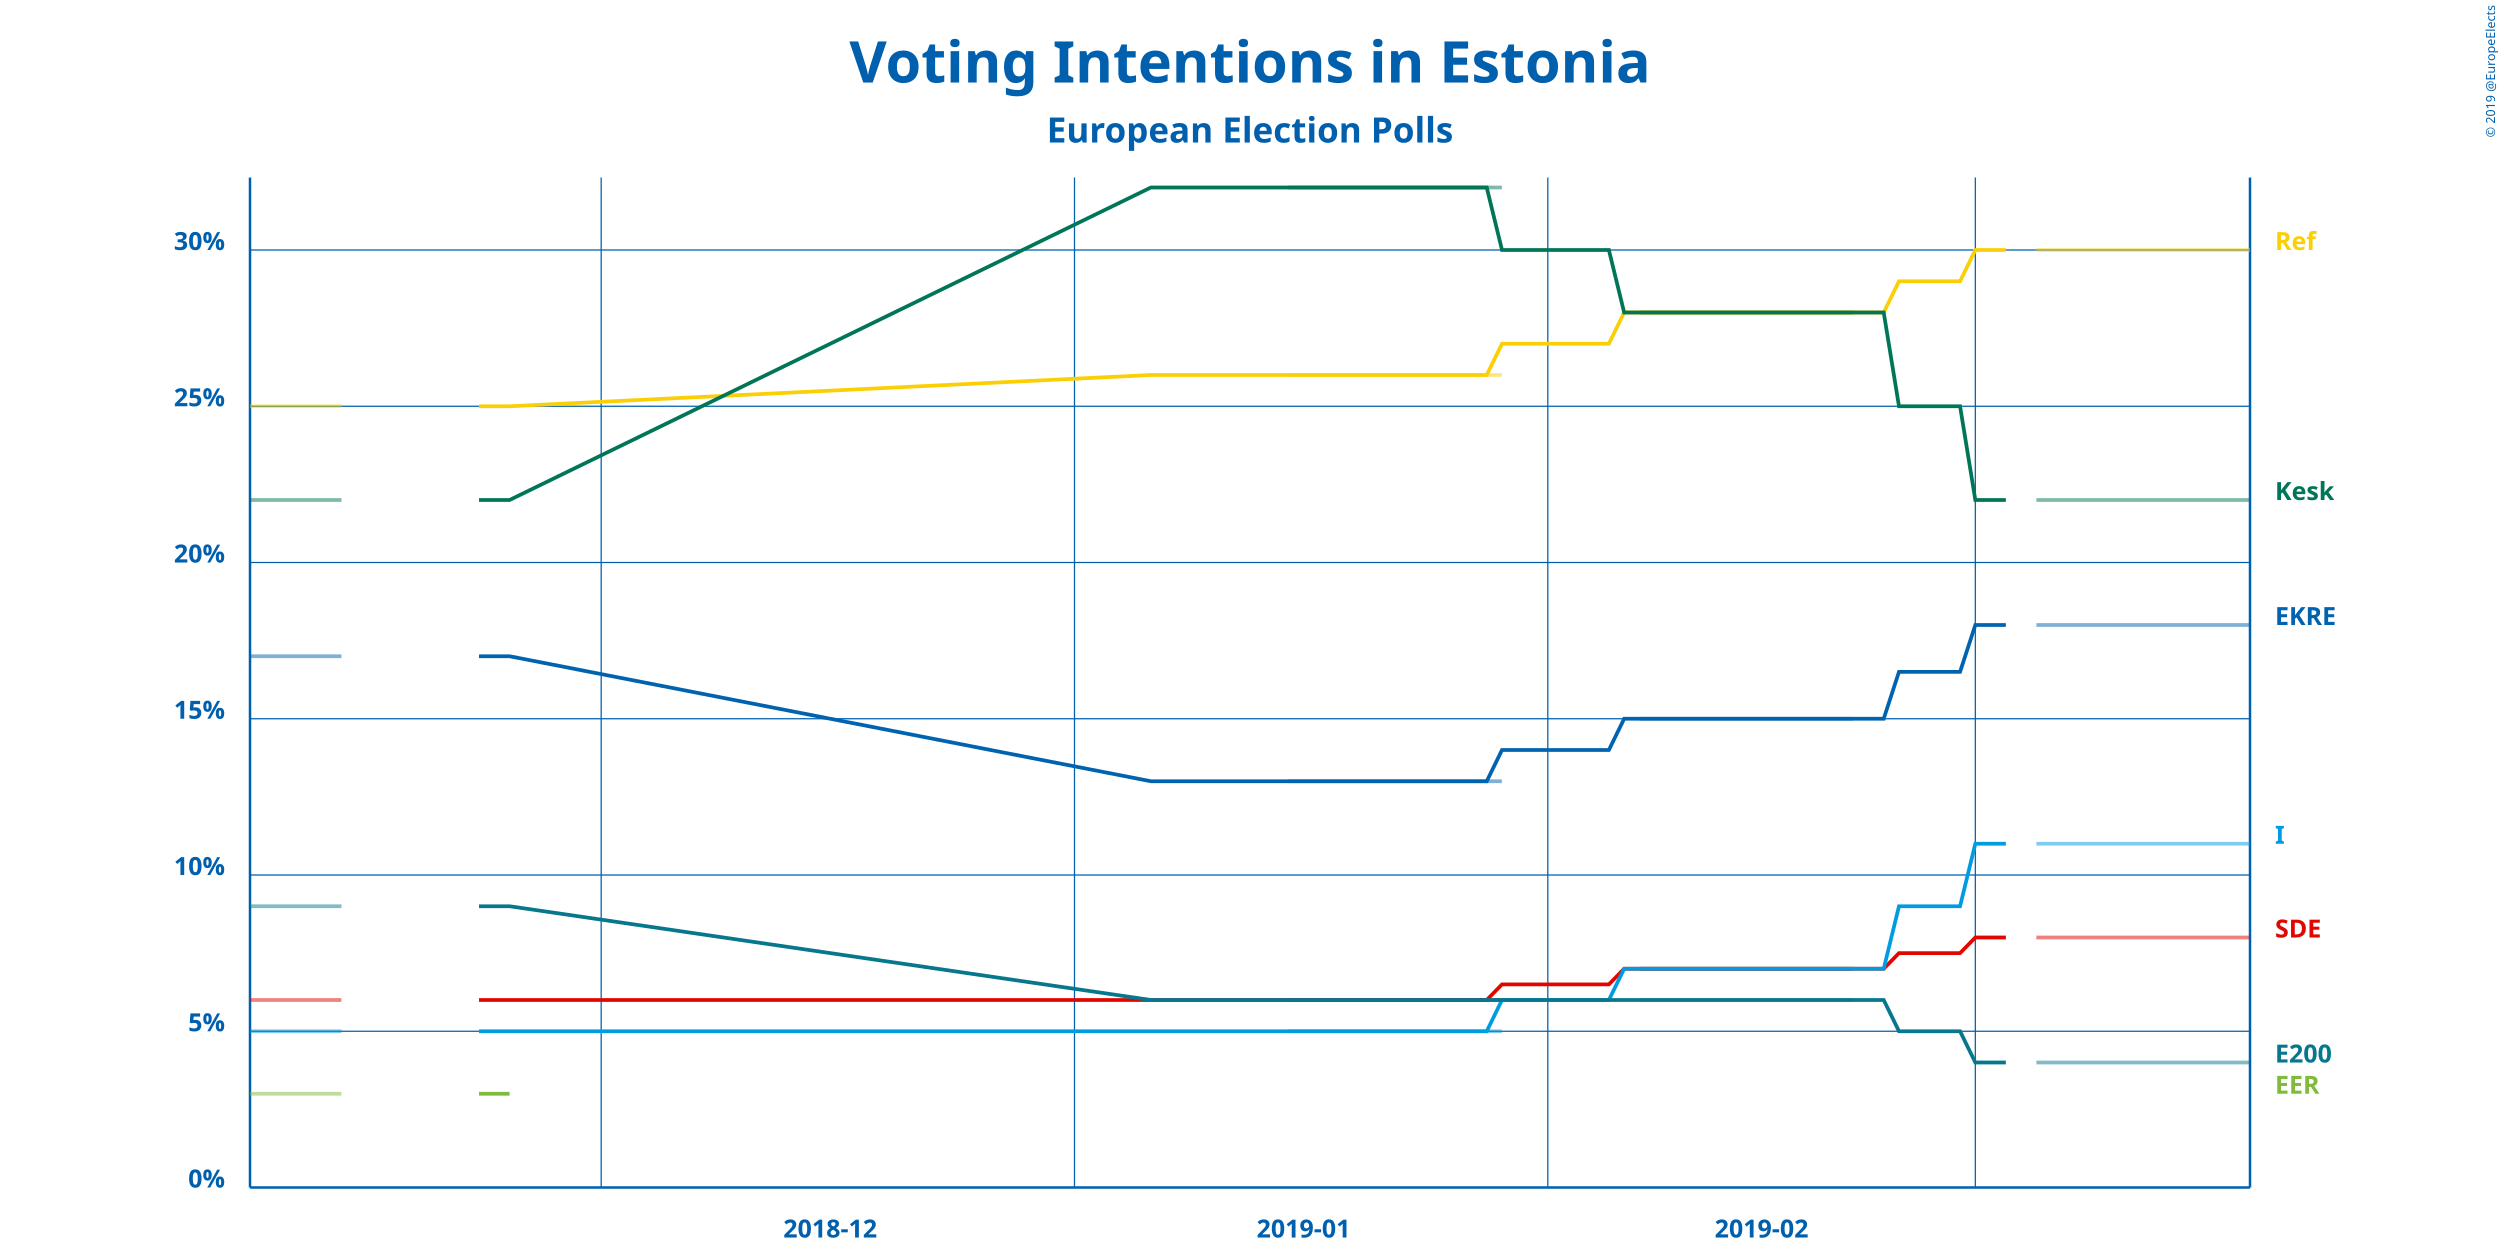
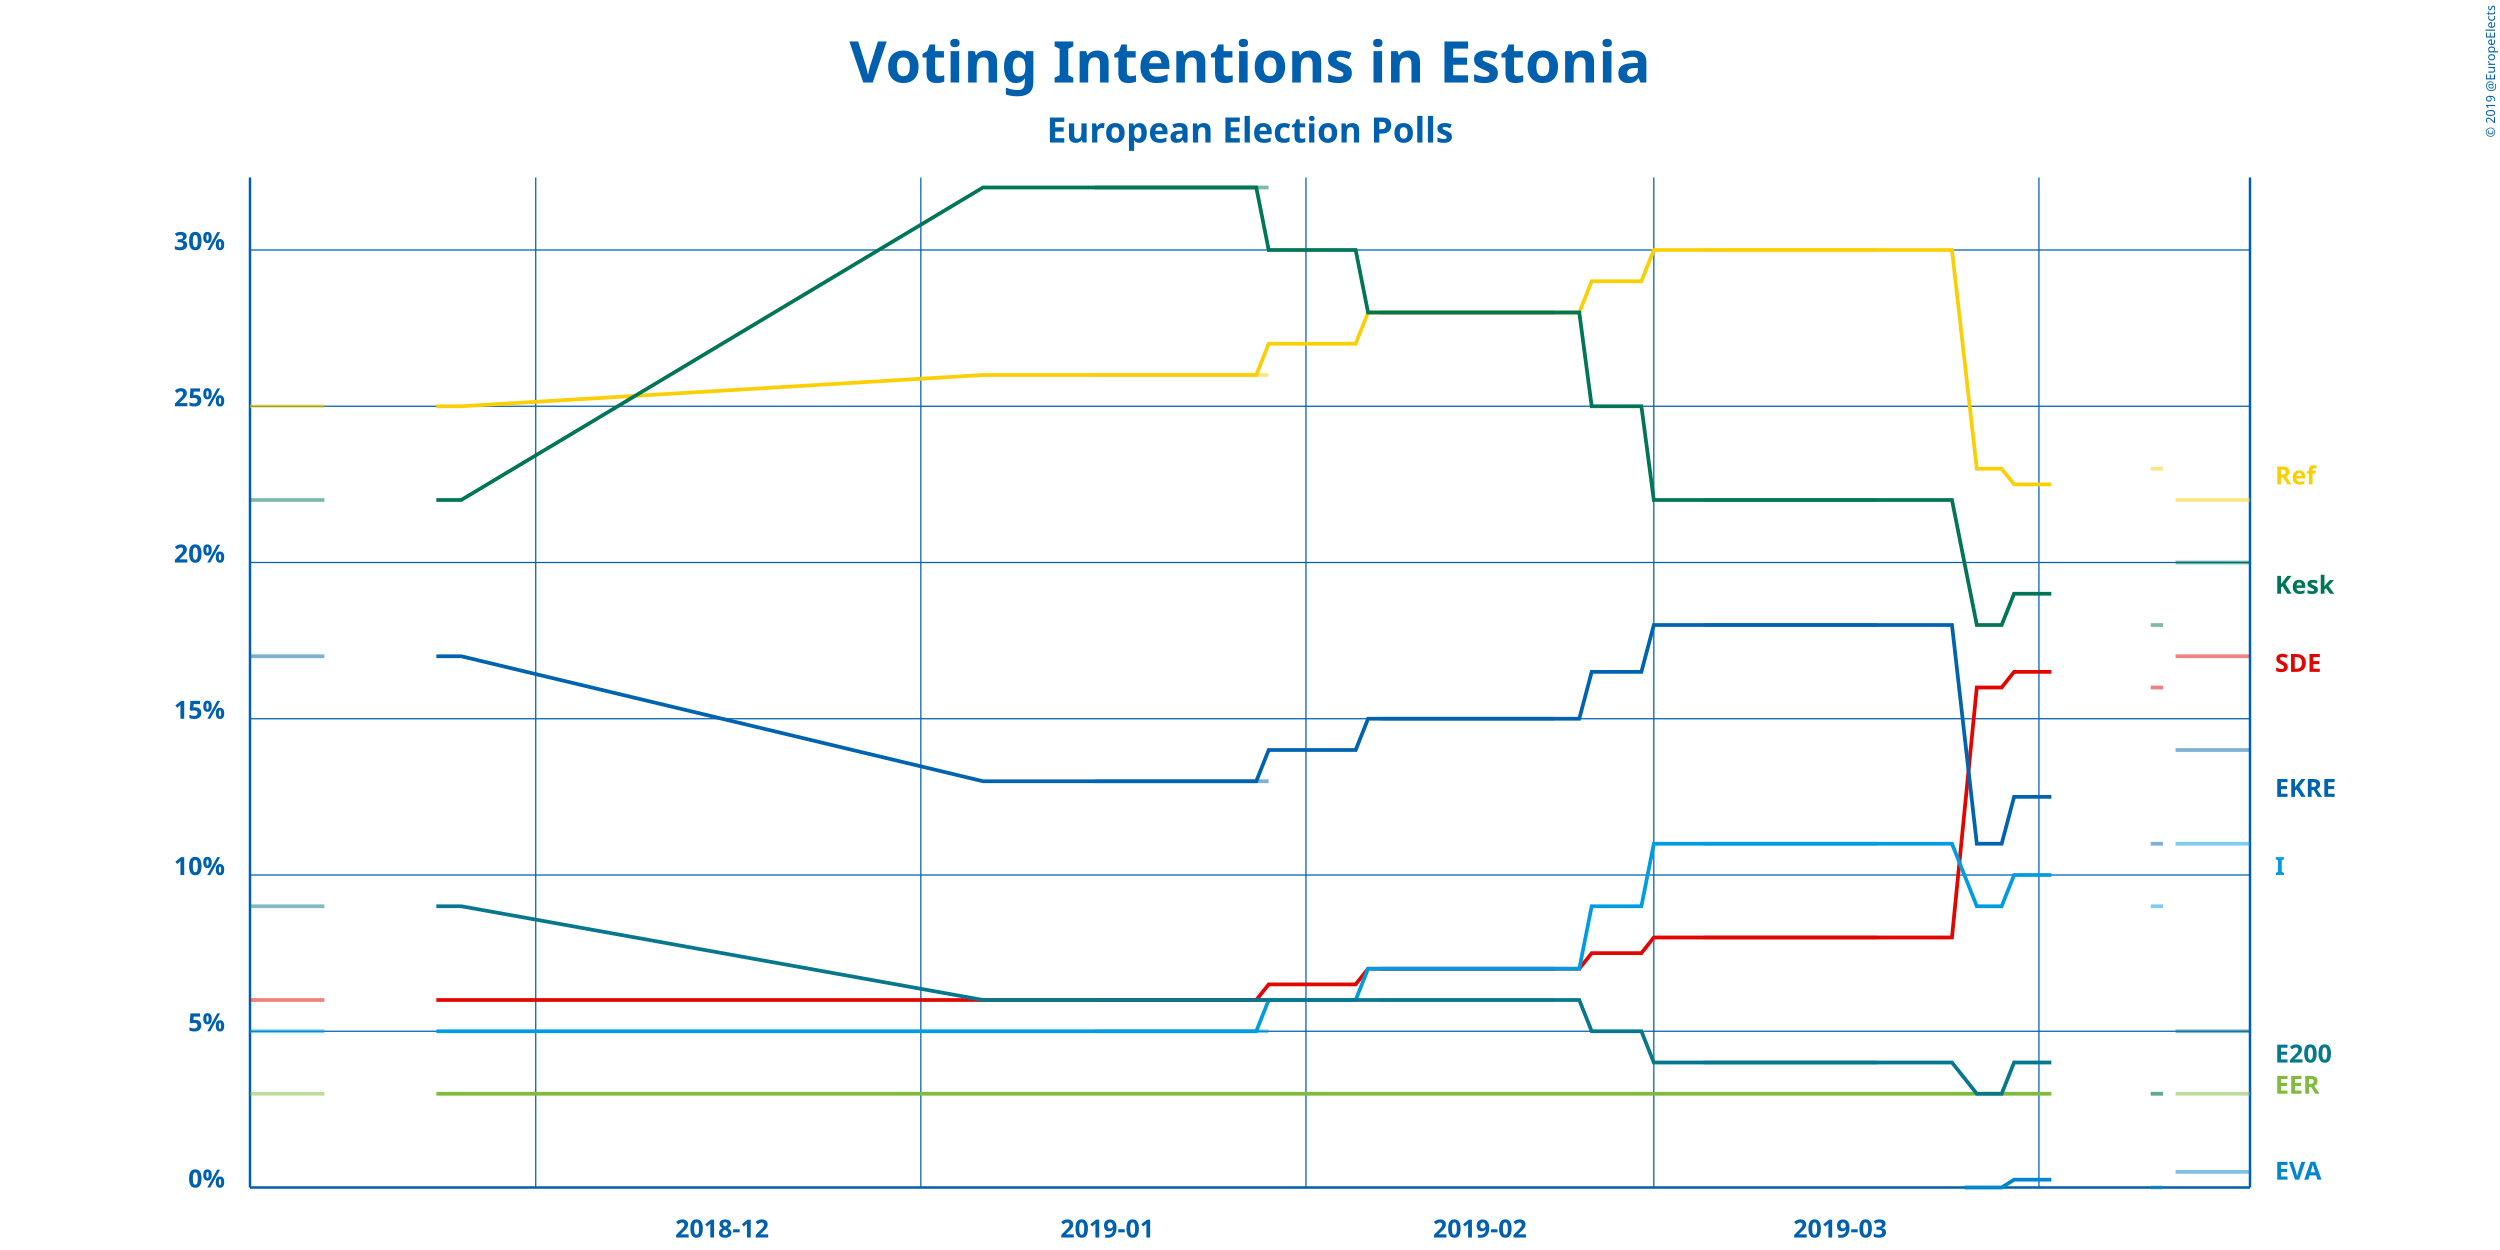
<svg HEIGHT="1000" WIDTH="2000">
  <rect fill="#FFFFFF" height="1000" stroke="none" width="2000" x="0" y="0" />
  <text fill="#0060AE" font-family="'Advent Pro'" font-size="46px" font-style="normal" font-weight="bold" text-align="center" text-anchor="middle" x="1000" y="66">Voting Intentions in Estonia</text>
  <text fill="#0060AE" font-family="'Advent Pro'" font-size="28px" font-style="normal" font-weight="bold" text-align="center" text-anchor="middle" x="1000" y="114">European Election Polls</text>
  <text fill="#0060AE" font-family="'Advent Pro'" font-size="10px" font-style="normal" font-weight="normal" text-align="center" text-anchor="end" transform="rotate(270)" x="-4" y="1996">© 2019 @EuropeElects</text>
  <g>
    <g>
      <line stroke="#0060AE" stroke-width="2" x1="200.0" x2="1800.0" y1="950.0" y2="950.0" />
      <text fill="#0060AE" font-family="'Advent Pro'" font-size="20px" font-style="normal" font-weight="bold" text-align="center" text-anchor="end" x="180.0" y="950.0">0%</text>
      <line stroke="#0060AE" stroke-width="2" x1="200.0" x2="200.0" y1="950.0" y2="142.0" />
      <line stroke="#0060AE" stroke-width="2" x1="1800.0" x2="1800.0" y1="950.0" y2="142.0" />
-       <line stroke="#0060AE" stroke-width="1" x1="480.937" x2="480.937" y1="950.0" y2="142.0" />
-       <text fill="#0060AE" font-family="'Advent Pro'" font-size="20px" font-style="normal" font-weight="bold" text-align="center" text-anchor="middle" x="664.158" y="990.0">2018-12</text>
-       <line stroke="#0060AE" stroke-width="1" x1="859.592" x2="859.592" y1="950.0" y2="142.0" />
-       <text fill="#0060AE" font-family="'Advent Pro'" font-size="20px" font-style="normal" font-weight="bold" text-align="center" text-anchor="middle" x="1042.812" y="990.0">2019-01</text>
-       <line stroke="#0060AE" stroke-width="1" x1="1238.247" x2="1238.247" y1="950.0" y2="142.0" />
-       <text fill="#0060AE" font-family="'Advent Pro'" font-size="20px" font-style="normal" font-weight="bold" text-align="center" text-anchor="middle" x="1409.253" y="990.0">2019-02</text>
-       <line stroke="#0060AE" stroke-width="1" x1="1580.258" x2="1580.258" y1="950.0" y2="142.0" />
+       <line stroke="#0060AE" stroke-width="1" x1="428.586" x2="428.586" y1="950.0" y2="142.0" />
+       <text fill="#0060AE" font-family="'Advent Pro'" font-size="20px" font-style="normal" font-weight="bold" text-align="center" text-anchor="middle" x="577.663" y="990.0">2018-12</text>
+       <line stroke="#0060AE" stroke-width="1" x1="736.679" x2="736.679" y1="950.0" y2="142.0" />
+       <text fill="#0060AE" font-family="'Advent Pro'" font-size="20px" font-style="normal" font-weight="bold" text-align="center" text-anchor="middle" x="885.757" y="990.0">2019-01</text>
+       <line stroke="#0060AE" stroke-width="1" x1="1044.773" x2="1044.773" y1="950.0" y2="142.0" />
+       <text fill="#0060AE" font-family="'Advent Pro'" font-size="20px" font-style="normal" font-weight="bold" text-align="center" text-anchor="middle" x="1183.912" y="990.0">2019-02</text>
+       <line stroke="#0060AE" stroke-width="1" x1="1323.051" x2="1323.051" y1="950.0" y2="142.0" />
+       <text fill="#0060AE" font-family="'Advent Pro'" font-size="20px" font-style="normal" font-weight="bold" text-align="center" text-anchor="middle" x="1472.129" y="990.0">2019-03</text>
+       <line stroke="#0060AE" stroke-width="1" x1="1631.145" x2="1631.145" y1="950.0" y2="142.0" />
      <line stroke="#0060AE" stroke-width="1" x1="200.0" x2="1800.0" y1="825.0" y2="825.0" />
      <text fill="#0060AE" font-family="'Advent Pro'" font-size="20px" font-style="normal" font-weight="bold" text-align="center" text-anchor="end" x="180.0" y="825.0">5%</text>
      <line stroke="#0060AE" stroke-width="1" x1="200.0" x2="1800.0" y1="700.0" y2="700.0" />
      <text fill="#0060AE" font-family="'Advent Pro'" font-size="20px" font-style="normal" font-weight="bold" text-align="center" text-anchor="end" x="180.0" y="700.0">10%</text>
      <line stroke="#0060AE" stroke-width="1" x1="200.0" x2="1800.0" y1="575.0" y2="575.0" />
      <text fill="#0060AE" font-family="'Advent Pro'" font-size="20px" font-style="normal" font-weight="bold" text-align="center" text-anchor="end" x="180.0" y="575.0">15%</text>
      <line stroke="#0060AE" stroke-width="1" x1="200.0" x2="1800.0" y1="450.0" y2="450.0" />
      <text fill="#0060AE" font-family="'Advent Pro'" font-size="20px" font-style="normal" font-weight="bold" text-align="center" text-anchor="end" x="180.0" y="450.0">20%</text>
      <line stroke="#0060AE" stroke-width="1" x1="200.0" x2="1800.0" y1="325.0" y2="325.0" />
      <text fill="#0060AE" font-family="'Advent Pro'" font-size="20px" font-style="normal" font-weight="bold" text-align="center" text-anchor="end" x="180.0" y="325.0">25%</text>
      <line stroke="#0060AE" stroke-width="1" x1="200.0" x2="1800.0" y1="200.0" y2="200.0" />
      <text fill="#0060AE" font-family="'Advent Pro'" font-size="20px" font-style="normal" font-weight="bold" text-align="center" text-anchor="end" x="180.0" y="200.0">30%</text>
    </g>
    <g>
-       <line stroke="#FBCF05" stroke-opacity="0.5" stroke-width="3" x1="1629.117" x2="1800.0" y1="200.0" y2="200.0" />
-       <line stroke="#007557" stroke-opacity="0.5" stroke-width="3" x1="1629.117" x2="1800.0" y1="400.0" y2="400.0" />
-       <line stroke="#E10600" stroke-opacity="0.5" stroke-width="3" x1="1629.117" x2="1800.0" y1="750.0" y2="750.0" />
-       <line stroke="#009CE2" stroke-opacity="0.5" stroke-width="3" x1="1629.117" x2="1800.0" y1="675.0" y2="675.0" />
-       <line stroke="#0063AF" stroke-opacity="0.5" stroke-width="3" x1="1629.117" x2="1800.0" y1="500.0" y2="500.0" />
-       <line stroke="#06778D" stroke-opacity="0.5" stroke-width="3" x1="1629.117" x2="1800.0" y1="850.0" y2="850.0" />
-       <line stroke-opacity="0.5" stroke-width="3" x1="1629.117" x2="1800.0" y1="775.0" y2="775.0" />
-       <line stroke="#FBCF05" stroke-opacity="0.5" stroke-width="3" x1="1311.535" x2="1482.419" y1="250.0" y2="250.0" />
-       <line stroke="#007557" stroke-opacity="0.5" stroke-width="3" x1="1311.535" x2="1482.419" y1="250.0" y2="250.0" />
-       <line stroke="#E10600" stroke-opacity="0.5" stroke-width="3" x1="1311.535" x2="1482.419" y1="775.0" y2="775.0" />
-       <line stroke="#009CE2" stroke-opacity="0.5" stroke-width="3" x1="1311.535" x2="1482.419" y1="775.0" y2="775.0" />
-       <line stroke="#0063AF" stroke-opacity="0.5" stroke-width="3" x1="1311.535" x2="1482.419" y1="575.0" y2="575.0" />
-       <line stroke="#06778D" stroke-opacity="0.5" stroke-width="3" x1="1311.535" x2="1482.419" y1="800.0" y2="800.0" />
-       <line stroke-opacity="0.5" stroke-width="3" x1="1311.535" x2="1482.419" y1="725.0" y2="725.0" />
-       <line stroke="#FBCF05" stroke-opacity="0.5" stroke-width="3" x1="1030.598" x2="1201.481" y1="300.0" y2="300.0" />
-       <line stroke="#007557" stroke-opacity="0.5" stroke-width="3" x1="1030.598" x2="1201.481" y1="150.0" y2="150.0" />
-       <line stroke="#E10600" stroke-opacity="0.5" stroke-width="3" x1="1030.598" x2="1201.481" y1="800.0" y2="800.0" />
-       <line stroke="#009CE2" stroke-opacity="0.5" stroke-width="3" x1="1030.598" x2="1201.481" y1="825.0" y2="825.0" />
-       <line stroke="#0063AF" stroke-opacity="0.5" stroke-width="3" x1="1030.598" x2="1201.481" y1="625.0" y2="625.0" />
-       <line stroke="#06778D" stroke-opacity="0.5" stroke-width="3" x1="1030.598" x2="1201.481" y1="800.0" y2="800.0" />
-       <line stroke-opacity="0.5" stroke-width="3" x1="1030.598" x2="1201.481" y1="575.0" y2="575.0" />
-       <line stroke="#FBCF05" stroke-opacity="0.5" stroke-width="3" x1="200.0" x2="273.166" y1="325.0" y2="325.0" />
-       <line stroke="#007557" stroke-opacity="0.5" stroke-width="3" x1="200.0" x2="273.166" y1="400.0" y2="400.0" />
-       <line stroke="#E10600" stroke-opacity="0.5" stroke-width="3" x1="200.0" x2="273.166" y1="800.0" y2="800.0" />
-       <line stroke="#009CE2" stroke-opacity="0.5" stroke-width="3" x1="200.0" x2="273.166" y1="825.0" y2="825.0" />
-       <line stroke="#0063AF" stroke-opacity="0.5" stroke-width="3" x1="200.0" x2="273.166" y1="525.0" y2="525.0" />
-       <line stroke="#80BB3D" stroke-opacity="0.5" stroke-width="3" x1="200.0" x2="273.166" y1="875.0" y2="875.0" />
-       <line stroke="#06778D" stroke-opacity="0.5" stroke-width="3" x1="200.0" x2="273.166" y1="725.0" y2="725.0" />
-       <line stroke-opacity="0.5" stroke-width="3" x1="200.0" x2="273.166" y1="625.0" y2="625.0" />
+       <line stroke="#FBCF05" stroke-opacity="0.5" stroke-width="3" x1="1720.591" x2="1730.43" y1="375.0" y2="375.0" />
+       <line stroke="#007557" stroke-opacity="0.5" stroke-width="3" x1="1720.591" x2="1730.43" y1="500.0" y2="500.0" />
+       <line stroke="#E10600" stroke-opacity="0.5" stroke-width="3" x1="1720.591" x2="1730.43" y1="550.0" y2="550.0" />
+       <line stroke="#009CE2" stroke-opacity="0.5" stroke-width="3" x1="1720.591" x2="1730.43" y1="725.0" y2="725.0" />
+       <line stroke="#0086CF" stroke-opacity="0.5" stroke-width="3" x1="1720.591" x2="1730.43" y1="950.0" y2="950.0" />
+       <line stroke="#0063AF" stroke-opacity="0.5" stroke-width="3" x1="1720.591" x2="1730.43" y1="675.0" y2="675.0" />
+       <line stroke="#80BB3D" stroke-opacity="0.5" stroke-width="3" x1="1720.591" x2="1730.43" y1="875.0" y2="875.0" />
+       <line stroke="#06778D" stroke-opacity="0.5" stroke-width="3" x1="1720.591" x2="1730.43" y1="875.0" y2="875.0" />
+       <line stroke-opacity="0.5" stroke-width="3" x1="1720.591" x2="1730.43" y1="907.5" y2="907.5" />
+       <line stroke="#FBCF05" stroke-opacity="0.5" stroke-width="3" x1="1740.468" x2="1800.0" y1="400.0" y2="400.0" />
+       <line stroke="#007557" stroke-opacity="0.5" stroke-width="3" x1="1740.468" x2="1800.0" y1="450.0" y2="450.0" />
+       <line stroke="#E10600" stroke-opacity="0.5" stroke-width="3" x1="1740.468" x2="1800.0" y1="525.0" y2="525.0" />
+       <line stroke="#009CE2" stroke-opacity="0.5" stroke-width="3" x1="1740.468" x2="1800.0" y1="675.0" y2="675.0" />
+       <line stroke="#0086CF" stroke-opacity="0.5" stroke-width="3" x1="1740.468" x2="1800.0" y1="937.5" y2="937.5" />
+       <line stroke="#0063AF" stroke-opacity="0.5" stroke-width="3" x1="1740.468" x2="1800.0" y1="600.0" y2="600.0" />
+       <line stroke="#80BB3D" stroke-opacity="0.5" stroke-width="3" x1="1740.468" x2="1800.0" y1="875.0" y2="875.0" />
+       <line stroke="#06778D" stroke-opacity="0.5" stroke-width="3" x1="1740.468" x2="1800.0" y1="825.0" y2="825.0" />
+       <line stroke-opacity="0.5" stroke-width="3" x1="1740.468" x2="1800.0" y1="917.5" y2="917.5" />
+       <line stroke="#FBCF05" stroke-opacity="0.5" stroke-width="3" x1="1362.805" x2="1501.845" y1="200.0" y2="200.0" />
+       <line stroke="#007557" stroke-opacity="0.5" stroke-width="3" x1="1362.805" x2="1501.845" y1="400.0" y2="400.0" />
+       <line stroke="#E10600" stroke-opacity="0.5" stroke-width="3" x1="1362.805" x2="1501.845" y1="750.0" y2="750.0" />
+       <line stroke="#009CE2" stroke-opacity="0.5" stroke-width="3" x1="1362.805" x2="1501.845" y1="675.0" y2="675.0" />
+       <line stroke="#0063AF" stroke-opacity="0.5" stroke-width="3" x1="1362.805" x2="1501.845" y1="500.0" y2="500.0" />
+       <line stroke="#06778D" stroke-opacity="0.5" stroke-width="3" x1="1362.805" x2="1501.845" y1="850.0" y2="850.0" />
+       <line stroke-opacity="0.5" stroke-width="3" x1="1362.805" x2="1501.845" y1="775.0" y2="775.0" />
+       <line stroke="#FBCF05" stroke-opacity="0.5" stroke-width="3" x1="1104.404" x2="1243.444" y1="250.0" y2="250.0" />
+       <line stroke="#007557" stroke-opacity="0.5" stroke-width="3" x1="1104.404" x2="1243.444" y1="250.0" y2="250.0" />
+       <line stroke="#E10600" stroke-opacity="0.5" stroke-width="3" x1="1104.404" x2="1243.444" y1="775.0" y2="775.0" />
+       <line stroke="#009CE2" stroke-opacity="0.5" stroke-width="3" x1="1104.404" x2="1243.444" y1="775.0" y2="775.0" />
+       <line stroke="#0063AF" stroke-opacity="0.5" stroke-width="3" x1="1104.404" x2="1243.444" y1="575.0" y2="575.0" />
+       <line stroke="#06778D" stroke-opacity="0.5" stroke-width="3" x1="1104.404" x2="1243.444" y1="800.0" y2="800.0" />
+       <line stroke-opacity="0.5" stroke-width="3" x1="1104.404" x2="1243.444" y1="725.0" y2="725.0" />
+       <line stroke="#FBCF05" stroke-opacity="0.5" stroke-width="3" x1="875.818" x2="1014.858" y1="300.0" y2="300.0" />
+       <line stroke="#007557" stroke-opacity="0.5" stroke-width="3" x1="875.818" x2="1014.858" y1="150.0" y2="150.0" />
+       <line stroke="#E10600" stroke-opacity="0.5" stroke-width="3" x1="875.818" x2="1014.858" y1="800.0" y2="800.0" />
+       <line stroke="#009CE2" stroke-opacity="0.5" stroke-width="3" x1="875.818" x2="1014.858" y1="825.0" y2="825.0" />
+       <line stroke="#0063AF" stroke-opacity="0.5" stroke-width="3" x1="875.818" x2="1014.858" y1="625.0" y2="625.0" />
+       <line stroke="#06778D" stroke-opacity="0.5" stroke-width="3" x1="875.818" x2="1014.858" y1="800.0" y2="800.0" />
+       <line stroke-opacity="0.5" stroke-width="3" x1="875.818" x2="1014.858" y1="575.0" y2="575.0" />
+       <line stroke="#FBCF05" stroke-opacity="0.5" stroke-width="3" x1="200.0" x2="259.532" y1="325.0" y2="325.0" />
+       <line stroke="#007557" stroke-opacity="0.5" stroke-width="3" x1="200.0" x2="259.532" y1="400.0" y2="400.0" />
+       <line stroke="#E10600" stroke-opacity="0.5" stroke-width="3" x1="200.0" x2="259.532" y1="800.0" y2="800.0" />
+       <line stroke="#009CE2" stroke-opacity="0.5" stroke-width="3" x1="200.0" x2="259.532" y1="825.0" y2="825.0" />
+       <line stroke="#0063AF" stroke-opacity="0.5" stroke-width="3" x1="200.0" x2="259.532" y1="525.0" y2="525.0" />
+       <line stroke="#80BB3D" stroke-opacity="0.5" stroke-width="3" x1="200.0" x2="259.532" y1="875.0" y2="875.0" />
+       <line stroke="#06778D" stroke-opacity="0.5" stroke-width="3" x1="200.0" x2="259.532" y1="725.0" y2="725.0" />
+       <line stroke-opacity="0.5" stroke-width="3" x1="200.0" x2="259.532" y1="625.0" y2="625.0" />
    </g>
    <g>
-       <polyline fill="none" points="383.22,325.0 395.435,325.0 407.649,325.0                                          920.666,300.0 932.88,300.0 945.095,300.0 957.31,300.0 969.524,300.0 981.739,300.0 993.954,300.0 1006.168,300.0 1018.383,300.0 1030.598,300.0 1042.812,300.0 1055.027,300.0 1067.242,300.0 1079.456,300.0 1091.671,300.0 1103.886,300.0 1116.1,300.0 1128.315,300.0 1140.53,300.0 1152.744,300.0 1164.959,300.0 1177.174,300.0 1189.389,300.0 1201.603,275.0 1213.818,275.0 1226.033,275.0 1238.247,275.0 1250.462,275.0 1262.677,275.0 1274.891,275.0 1287.106,275.0 1299.321,250.0 1311.535,250.0 1323.75,250.0 1335.965,250.0 1348.179,250.0 1360.394,250.0 1372.609,250.0 1384.823,250.0 1397.038,250.0 1409.253,250.0 1421.467,250.0 1433.682,250.0 1445.897,250.0 1458.111,250.0 1470.326,250.0 1482.541,250.0 1494.755,250.0 1506.97,250.0 1519.185,225.0 1531.399,225.0 1543.614,225.0 1555.829,225.0 1568.043,225.0 1580.258,200.0 1592.473,200.0 1604.687,200.0" stroke="#FBCF05" stroke-width="3" />
-       <text fill="#FBCF05" font-family="'Advent Pro'" font-size="20px" font-style="normal" font-weight="bold" text-align="center" text-anchor="start" x="1820.0" y="200.0">Ref</text>
-       <polyline fill="none" points="383.22,400.0 395.435,400.0 407.649,400.0                                          920.666,150.0 932.88,150.0 945.095,150.0 957.31,150.0 969.524,150.0 981.739,150.0 993.954,150.0 1006.168,150.0 1018.383,150.0 1030.598,150.0 1042.812,150.0 1055.027,150.0 1067.242,150.0 1079.456,150.0 1091.671,150.0 1103.886,150.0 1116.1,150.0 1128.315,150.0 1140.53,150.0 1152.744,150.0 1164.959,150.0 1177.174,150.0 1189.389,150.0 1201.603,200.0 1213.818,200.0 1226.033,200.0 1238.247,200.0 1250.462,200.0 1262.677,200.0 1274.891,200.0 1287.106,200.0 1299.321,250.0 1311.535,250.0 1323.75,250.0 1335.965,250.0 1348.179,250.0 1360.394,250.0 1372.609,250.0 1384.823,250.0 1397.038,250.0 1409.253,250.0 1421.467,250.0 1433.682,250.0 1445.897,250.0 1458.111,250.0 1470.326,250.0 1482.541,250.0 1494.755,250.0 1506.97,250.0 1519.185,325.0 1531.399,325.0 1543.614,325.0 1555.829,325.0 1568.043,325.0 1580.258,400.0 1592.473,400.0 1604.687,400.0" stroke="#007557" stroke-width="3" />
-       <text fill="#007557" font-family="'Advent Pro'" font-size="20px" font-style="normal" font-weight="bold" text-align="center" text-anchor="start" x="1820.0" y="400.0">Kesk</text>
-       <polyline fill="none" points="383.22,800.0 395.435,800.0 407.649,800.0                                          920.666,800.0 932.88,800.0 945.095,800.0 957.31,800.0 969.524,800.0 981.739,800.0 993.954,800.0 1006.168,800.0 1018.383,800.0 1030.598,800.0 1042.812,800.0 1055.027,800.0 1067.242,800.0 1079.456,800.0 1091.671,800.0 1103.886,800.0 1116.1,800.0 1128.315,800.0 1140.53,800.0 1152.744,800.0 1164.959,800.0 1177.174,800.0 1189.389,800.0 1201.603,787.5 1213.818,787.5 1226.033,787.5 1238.247,787.5 1250.462,787.5 1262.677,787.5 1274.891,787.5 1287.106,787.5 1299.321,775.0 1311.535,775.0 1323.75,775.0 1335.965,775.0 1348.179,775.0 1360.394,775.0 1372.609,775.0 1384.823,775.0 1397.038,775.0 1409.253,775.0 1421.467,775.0 1433.682,775.0 1445.897,775.0 1458.111,775.0 1470.326,775.0 1482.541,775.0 1494.755,775.0 1506.97,775.0 1519.185,762.5 1531.399,762.5 1543.614,762.5 1555.829,762.5 1568.043,762.5 1580.258,750.0 1592.473,750.0 1604.687,750.0" stroke="#E10600" stroke-width="3" />
-       <text fill="#E10600" font-family="'Advent Pro'" font-size="20px" font-style="normal" font-weight="bold" text-align="center" text-anchor="start" x="1820.0" y="750.0">SDE</text>
-       <polyline fill="none" points="383.22,825.0 395.435,825.0 407.649,825.0                                          920.666,825.0 932.88,825.0 945.095,825.0 957.31,825.0 969.524,825.0 981.739,825.0 993.954,825.0 1006.168,825.0 1018.383,825.0 1030.598,825.0 1042.812,825.0 1055.027,825.0 1067.242,825.0 1079.456,825.0 1091.671,825.0 1103.886,825.0 1116.1,825.0 1128.315,825.0 1140.53,825.0 1152.744,825.0 1164.959,825.0 1177.174,825.0 1189.389,825.0 1201.603,800.0 1213.818,800.0 1226.033,800.0 1238.247,800.0 1250.462,800.0 1262.677,800.0 1274.891,800.0 1287.106,800.0 1299.321,775.0 1311.535,775.0 1323.75,775.0 1335.965,775.0 1348.179,775.0 1360.394,775.0 1372.609,775.0 1384.823,775.0 1397.038,775.0 1409.253,775.0 1421.467,775.0 1433.682,775.0 1445.897,775.0 1458.111,775.0 1470.326,775.0 1482.541,775.0 1494.755,775.0 1506.97,775.0 1519.185,725.0 1531.399,725.0 1543.614,725.0 1555.829,725.0 1568.043,725.0 1580.258,675.0 1592.473,675.0 1604.687,675.0" stroke="#009CE2" stroke-width="3" />
-       <text fill="#009CE2" font-family="'Advent Pro'" font-size="20px" font-style="normal" font-weight="bold" text-align="center" text-anchor="start" x="1820.0" y="675.0">I</text>
-       <polyline fill="none" points="383.22,525.0 395.435,525.0 407.649,525.0                                          920.666,625.0 932.88,625.0 945.095,625.0 957.31,625.0 969.524,625.0 981.739,625.0 993.954,625.0 1006.168,625.0 1018.383,625.0 1030.598,625.0 1042.812,625.0 1055.027,625.0 1067.242,625.0 1079.456,625.0 1091.671,625.0 1103.886,625.0 1116.1,625.0 1128.315,625.0 1140.53,625.0 1152.744,625.0 1164.959,625.0 1177.174,625.0 1189.389,625.0 1201.603,600.0 1213.818,600.0 1226.033,600.0 1238.247,600.0 1250.462,600.0 1262.677,600.0 1274.891,600.0 1287.106,600.0 1299.321,575.0 1311.535,575.0 1323.75,575.0 1335.965,575.0 1348.179,575.0 1360.394,575.0 1372.609,575.0 1384.823,575.0 1397.038,575.0 1409.253,575.0 1421.467,575.0 1433.682,575.0 1445.897,575.0 1458.111,575.0 1470.326,575.0 1482.541,575.0 1494.755,575.0 1506.97,575.0 1519.185,537.5 1531.399,537.5 1543.614,537.5 1555.829,537.5 1568.043,537.5 1580.258,500.0 1592.473,500.0 1604.687,500.0" stroke="#0063AF" stroke-width="3" />
-       <text fill="#0063AF" font-family="'Advent Pro'" font-size="20px" font-style="normal" font-weight="bold" text-align="center" text-anchor="start" x="1820.0" y="500.0">EKRE</text>
-       <polyline fill="none" points="383.22,875.0 395.435,875.0 407.649,875.0" stroke="#80BB3D" stroke-width="3" />
+       <polyline fill="none" points="349.078,325.0 359.016,325.0 368.955,325.0                                          786.372,300.0 796.31,300.0 806.249,300.0 816.187,300.0 826.126,300.0 836.064,300.0 846.003,300.0 855.941,300.0 865.88,300.0 875.818,300.0 885.757,300.0 895.695,300.0 905.634,300.0 915.572,300.0 925.511,300.0 935.449,300.0 945.388,300.0 955.326,300.0 965.265,300.0 975.203,300.0 985.142,300.0 995.08,300.0 1005.019,300.0 1014.957,275.0 1024.896,275.0 1034.834,275.0 1044.773,275.0 1054.711,275.0 1064.65,275.0 1074.588,275.0 1084.527,275.0 1094.465,250.0 1104.404,250.0 1114.343,250.0 1124.281,250.0 1134.22,250.0 1144.158,250.0 1154.097,250.0 1164.035,250.0 1173.974,250.0 1183.912,250.0 1193.851,250.0 1203.789,250.0 1213.728,250.0 1223.666,250.0 1233.605,250.0 1243.543,250.0 1253.482,250.0 1263.42,250.0 1273.359,225.0 1283.297,225.0 1293.236,225.0 1303.174,225.0 1313.113,225.0 1323.051,200.0 1332.99,200.0 1342.928,200.0 1352.867,200.0 1362.805,200.0 1372.744,200.0 1382.682,200.0 1392.621,200.0 1402.559,200.0 1412.498,200.0 1422.436,200.0 1432.375,200.0 1442.313,200.0 1452.252,200.0 1462.19,200.0 1472.129,200.0 1482.067,200.0 1492.006,200.0 1501.944,200.0 1511.883,200.0 1521.821,200.0 1531.76,200.0 1541.698,200.0 1551.637,200.0 1561.575,200.0 1571.514,287.5 1581.452,375.0 1591.391,375.0 1601.329,375.0 1611.268,387.5 1621.206,387.5 1631.145,387.5 1641.083,387.5" stroke="#FBCF05" stroke-width="3" />
+       <text fill="#FBCF05" font-family="'Advent Pro'" font-size="20px" font-style="normal" font-weight="bold" text-align="center" text-anchor="start" x="1820.0" y="387.5">Ref</text>
+       <polyline fill="none" points="349.078,400.0 359.016,400.0 368.955,400.0                                          786.372,150.0 796.31,150.0 806.249,150.0 816.187,150.0 826.126,150.0 836.064,150.0 846.003,150.0 855.941,150.0 865.88,150.0 875.818,150.0 885.757,150.0 895.695,150.0 905.634,150.0 915.572,150.0 925.511,150.0 935.449,150.0 945.388,150.0 955.326,150.0 965.265,150.0 975.203,150.0 985.142,150.0 995.08,150.0 1005.019,150.0 1014.957,200.0 1024.896,200.0 1034.834,200.0 1044.773,200.0 1054.711,200.0 1064.65,200.0 1074.588,200.0 1084.527,200.0 1094.465,250.0 1104.404,250.0 1114.343,250.0 1124.281,250.0 1134.22,250.0 1144.158,250.0 1154.097,250.0 1164.035,250.0 1173.974,250.0 1183.912,250.0 1193.851,250.0 1203.789,250.0 1213.728,250.0 1223.666,250.0 1233.605,250.0 1243.543,250.0 1253.482,250.0 1263.42,250.0 1273.359,325.0 1283.297,325.0 1293.236,325.0 1303.174,325.0 1313.113,325.0 1323.051,400.0 1332.99,400.0 1342.928,400.0 1352.867,400.0 1362.805,400.0 1372.744,400.0 1382.682,400.0 1392.621,400.0 1402.559,400.0 1412.498,400.0 1422.436,400.0 1432.375,400.0 1442.313,400.0 1452.252,400.0 1462.19,400.0 1472.129,400.0 1482.067,400.0 1492.006,400.0 1501.944,400.0 1511.883,400.0 1521.821,400.0 1531.76,400.0 1541.698,400.0 1551.637,400.0 1561.575,400.0 1571.514,450.0 1581.452,500.0 1591.391,500.0 1601.329,500.0 1611.268,475.0 1621.206,475.0 1631.145,475.0 1641.083,475.0" stroke="#007557" stroke-width="3" />
+       <text fill="#007557" font-family="'Advent Pro'" font-size="20px" font-style="normal" font-weight="bold" text-align="center" text-anchor="start" x="1820.0" y="475.0">Kesk</text>
+       <polyline fill="none" points="349.078,800.0 359.016,800.0 368.955,800.0                                          786.372,800.0 796.31,800.0 806.249,800.0 816.187,800.0 826.126,800.0 836.064,800.0 846.003,800.0 855.941,800.0 865.88,800.0 875.818,800.0 885.757,800.0 895.695,800.0 905.634,800.0 915.572,800.0 925.511,800.0 935.449,800.0 945.388,800.0 955.326,800.0 965.265,800.0 975.203,800.0 985.142,800.0 995.08,800.0 1005.019,800.0 1014.957,787.5 1024.896,787.5 1034.834,787.5 1044.773,787.5 1054.711,787.5 1064.65,787.5 1074.588,787.5 1084.527,787.5 1094.465,775.0 1104.404,775.0 1114.343,775.0 1124.281,775.0 1134.22,775.0 1144.158,775.0 1154.097,775.0 1164.035,775.0 1173.974,775.0 1183.912,775.0 1193.851,775.0 1203.789,775.0 1213.728,775.0 1223.666,775.0 1233.605,775.0 1243.543,775.0 1253.482,775.0 1263.42,775.0 1273.359,762.5 1283.297,762.5 1293.236,762.5 1303.174,762.5 1313.113,762.5 1323.051,750.0 1332.99,750.0 1342.928,750.0 1352.867,750.0 1362.805,750.0 1372.744,750.0 1382.682,750.0 1392.621,750.0 1402.559,750.0 1412.498,750.0 1422.436,750.0 1432.375,750.0 1442.313,750.0 1452.252,750.0 1462.19,750.0 1472.129,750.0 1482.067,750.0 1492.006,750.0 1501.944,750.0 1511.883,750.0 1521.821,750.0 1531.76,750.0 1541.698,750.0 1551.637,750.0 1561.575,750.0 1571.514,650.0 1581.452,550.0 1591.391,550.0 1601.329,550.0 1611.268,537.5 1621.206,537.5 1631.145,537.5 1641.083,537.5" stroke="#E10600" stroke-width="3" />
+       <text fill="#E10600" font-family="'Advent Pro'" font-size="20px" font-style="normal" font-weight="bold" text-align="center" text-anchor="start" x="1820.0" y="537.5">SDE</text>
+       <polyline fill="none" points="349.078,825.0 359.016,825.0 368.955,825.0                                          786.372,825.0 796.31,825.0 806.249,825.0 816.187,825.0 826.126,825.0 836.064,825.0 846.003,825.0 855.941,825.0 865.88,825.0 875.818,825.0 885.757,825.0 895.695,825.0 905.634,825.0 915.572,825.0 925.511,825.0 935.449,825.0 945.388,825.0 955.326,825.0 965.265,825.0 975.203,825.0 985.142,825.0 995.08,825.0 1005.019,825.0 1014.957,800.0 1024.896,800.0 1034.834,800.0 1044.773,800.0 1054.711,800.0 1064.65,800.0 1074.588,800.0 1084.527,800.0 1094.465,775.0 1104.404,775.0 1114.343,775.0 1124.281,775.0 1134.22,775.0 1144.158,775.0 1154.097,775.0 1164.035,775.0 1173.974,775.0 1183.912,775.0 1193.851,775.0 1203.789,775.0 1213.728,775.0 1223.666,775.0 1233.605,775.0 1243.543,775.0 1253.482,775.0 1263.42,775.0 1273.359,725.0 1283.297,725.0 1293.236,725.0 1303.174,725.0 1313.113,725.0 1323.051,675.0 1332.99,675.0 1342.928,675.0 1352.867,675.0 1362.805,675.0 1372.744,675.0 1382.682,675.0 1392.621,675.0 1402.559,675.0 1412.498,675.0 1422.436,675.0 1432.375,675.0 1442.313,675.0 1452.252,675.0 1462.19,675.0 1472.129,675.0 1482.067,675.0 1492.006,675.0 1501.944,675.0 1511.883,675.0 1521.821,675.0 1531.76,675.0 1541.698,675.0 1551.637,675.0 1561.575,675.0 1571.514,700.0 1581.452,725.0 1591.391,725.0 1601.329,725.0 1611.268,700.0 1621.206,700.0 1631.145,700.0 1641.083,700.0" stroke="#009CE2" stroke-width="3" />
+       <text fill="#009CE2" font-family="'Advent Pro'" font-size="20px" font-style="normal" font-weight="bold" text-align="center" text-anchor="start" x="1820.0" y="700.0">I</text>
+       <polyline fill="none" points="                                                                                                                           1571.514,950.0 1581.452,950.0 1591.391,950.0 1601.329,950.0 1611.268,943.75 1621.206,943.75 1631.145,943.75 1641.083,943.75" stroke="#0086CF" stroke-width="3" />
+       <text fill="#0086CF" font-family="'Advent Pro'" font-size="20px" font-style="normal" font-weight="bold" text-align="center" text-anchor="start" x="1820.0" y="943.75">EVA</text>
+       <polyline fill="none" points="349.078,525.0 359.016,525.0 368.955,525.0                                          786.372,625.0 796.31,625.0 806.249,625.0 816.187,625.0 826.126,625.0 836.064,625.0 846.003,625.0 855.941,625.0 865.88,625.0 875.818,625.0 885.757,625.0 895.695,625.0 905.634,625.0 915.572,625.0 925.511,625.0 935.449,625.0 945.388,625.0 955.326,625.0 965.265,625.0 975.203,625.0 985.142,625.0 995.08,625.0 1005.019,625.0 1014.957,600.0 1024.896,600.0 1034.834,600.0 1044.773,600.0 1054.711,600.0 1064.65,600.0 1074.588,600.0 1084.527,600.0 1094.465,575.0 1104.404,575.0 1114.343,575.0 1124.281,575.0 1134.22,575.0 1144.158,575.0 1154.097,575.0 1164.035,575.0 1173.974,575.0 1183.912,575.0 1193.851,575.0 1203.789,575.0 1213.728,575.0 1223.666,575.0 1233.605,575.0 1243.543,575.0 1253.482,575.0 1263.42,575.0 1273.359,537.5 1283.297,537.5 1293.236,537.5 1303.174,537.5 1313.113,537.5 1323.051,500.0 1332.99,500.0 1342.928,500.0 1352.867,500.0 1362.805,500.0 1372.744,500.0 1382.682,500.0 1392.621,500.0 1402.559,500.0 1412.498,500.0 1422.436,500.0 1432.375,500.0 1442.313,500.0 1452.252,500.0 1462.19,500.0 1472.129,500.0 1482.067,500.0 1492.006,500.0 1501.944,500.0 1511.883,500.0 1521.821,500.0 1531.76,500.0 1541.698,500.0 1551.637,500.0 1561.575,500.0 1571.514,587.5 1581.452,675.0 1591.391,675.0 1601.329,675.0 1611.268,637.5 1621.206,637.5 1631.145,637.5 1641.083,637.5" stroke="#0063AF" stroke-width="3" />
+       <text fill="#0063AF" font-family="'Advent Pro'" font-size="20px" font-style="normal" font-weight="bold" text-align="center" text-anchor="start" x="1820.0" y="637.5">EKRE</text>
+       <polyline fill="none" points="349.078,875.0 359.016,875.0 368.955,875.0                                                                                                                         1571.514,875.0 1581.452,875.0 1591.391,875.0 1601.329,875.0 1611.268,875.0 1621.206,875.0 1631.145,875.0 1641.083,875.0" stroke="#80BB3D" stroke-width="3" />
      <text fill="#80BB3D" font-family="'Advent Pro'" font-size="20px" font-style="normal" font-weight="bold" text-align="center" text-anchor="start" x="1820.0" y="875.0">EER</text>
-       <polyline fill="none" points="383.22,725.0 395.435,725.0 407.649,725.0                                          920.666,800.0 932.88,800.0 945.095,800.0 957.31,800.0 969.524,800.0 981.739,800.0 993.954,800.0 1006.168,800.0 1018.383,800.0 1030.598,800.0 1042.812,800.0 1055.027,800.0 1067.242,800.0 1079.456,800.0 1091.671,800.0 1103.886,800.0 1116.1,800.0 1128.315,800.0 1140.53,800.0 1152.744,800.0 1164.959,800.0 1177.174,800.0 1189.389,800.0 1201.603,800.0 1213.818,800.0 1226.033,800.0 1238.247,800.0 1250.462,800.0 1262.677,800.0 1274.891,800.0 1287.106,800.0 1299.321,800.0 1311.535,800.0 1323.75,800.0 1335.965,800.0 1348.179,800.0 1360.394,800.0 1372.609,800.0 1384.823,800.0 1397.038,800.0 1409.253,800.0 1421.467,800.0 1433.682,800.0 1445.897,800.0 1458.111,800.0 1470.326,800.0 1482.541,800.0 1494.755,800.0 1506.97,800.0 1519.185,825.0 1531.399,825.0 1543.614,825.0 1555.829,825.0 1568.043,825.0 1580.258,850.0 1592.473,850.0 1604.687,850.0" stroke="#06778D" stroke-width="3" />
+       <polyline fill="none" points="349.078,725.0 359.016,725.0 368.955,725.0                                          786.372,800.0 796.31,800.0 806.249,800.0 816.187,800.0 826.126,800.0 836.064,800.0 846.003,800.0 855.941,800.0 865.88,800.0 875.818,800.0 885.757,800.0 895.695,800.0 905.634,800.0 915.572,800.0 925.511,800.0 935.449,800.0 945.388,800.0 955.326,800.0 965.265,800.0 975.203,800.0 985.142,800.0 995.08,800.0 1005.019,800.0 1014.957,800.0 1024.896,800.0 1034.834,800.0 1044.773,800.0 1054.711,800.0 1064.65,800.0 1074.588,800.0 1084.527,800.0 1094.465,800.0 1104.404,800.0 1114.343,800.0 1124.281,800.0 1134.22,800.0 1144.158,800.0 1154.097,800.0 1164.035,800.0 1173.974,800.0 1183.912,800.0 1193.851,800.0 1203.789,800.0 1213.728,800.0 1223.666,800.0 1233.605,800.0 1243.543,800.0 1253.482,800.0 1263.42,800.0 1273.359,825.0 1283.297,825.0 1293.236,825.0 1303.174,825.0 1313.113,825.0 1323.051,850.0 1332.99,850.0 1342.928,850.0 1352.867,850.0 1362.805,850.0 1372.744,850.0 1382.682,850.0 1392.621,850.0 1402.559,850.0 1412.498,850.0 1422.436,850.0 1432.375,850.0 1442.313,850.0 1452.252,850.0 1462.19,850.0 1472.129,850.0 1482.067,850.0 1492.006,850.0 1501.944,850.0 1511.883,850.0 1521.821,850.0 1531.76,850.0 1541.698,850.0 1551.637,850.0 1561.575,850.0 1571.514,862.5 1581.452,875.0 1591.391,875.0 1601.329,875.0 1611.268,850.0 1621.206,850.0 1631.145,850.0 1641.083,850.0" stroke="#06778D" stroke-width="3" />
      <text fill="#06778D" font-family="'Advent Pro'" font-size="20px" font-style="normal" font-weight="bold" text-align="center" text-anchor="start" x="1820.0" y="850.0">E200</text>
    </g>
  </g>
</svg>
